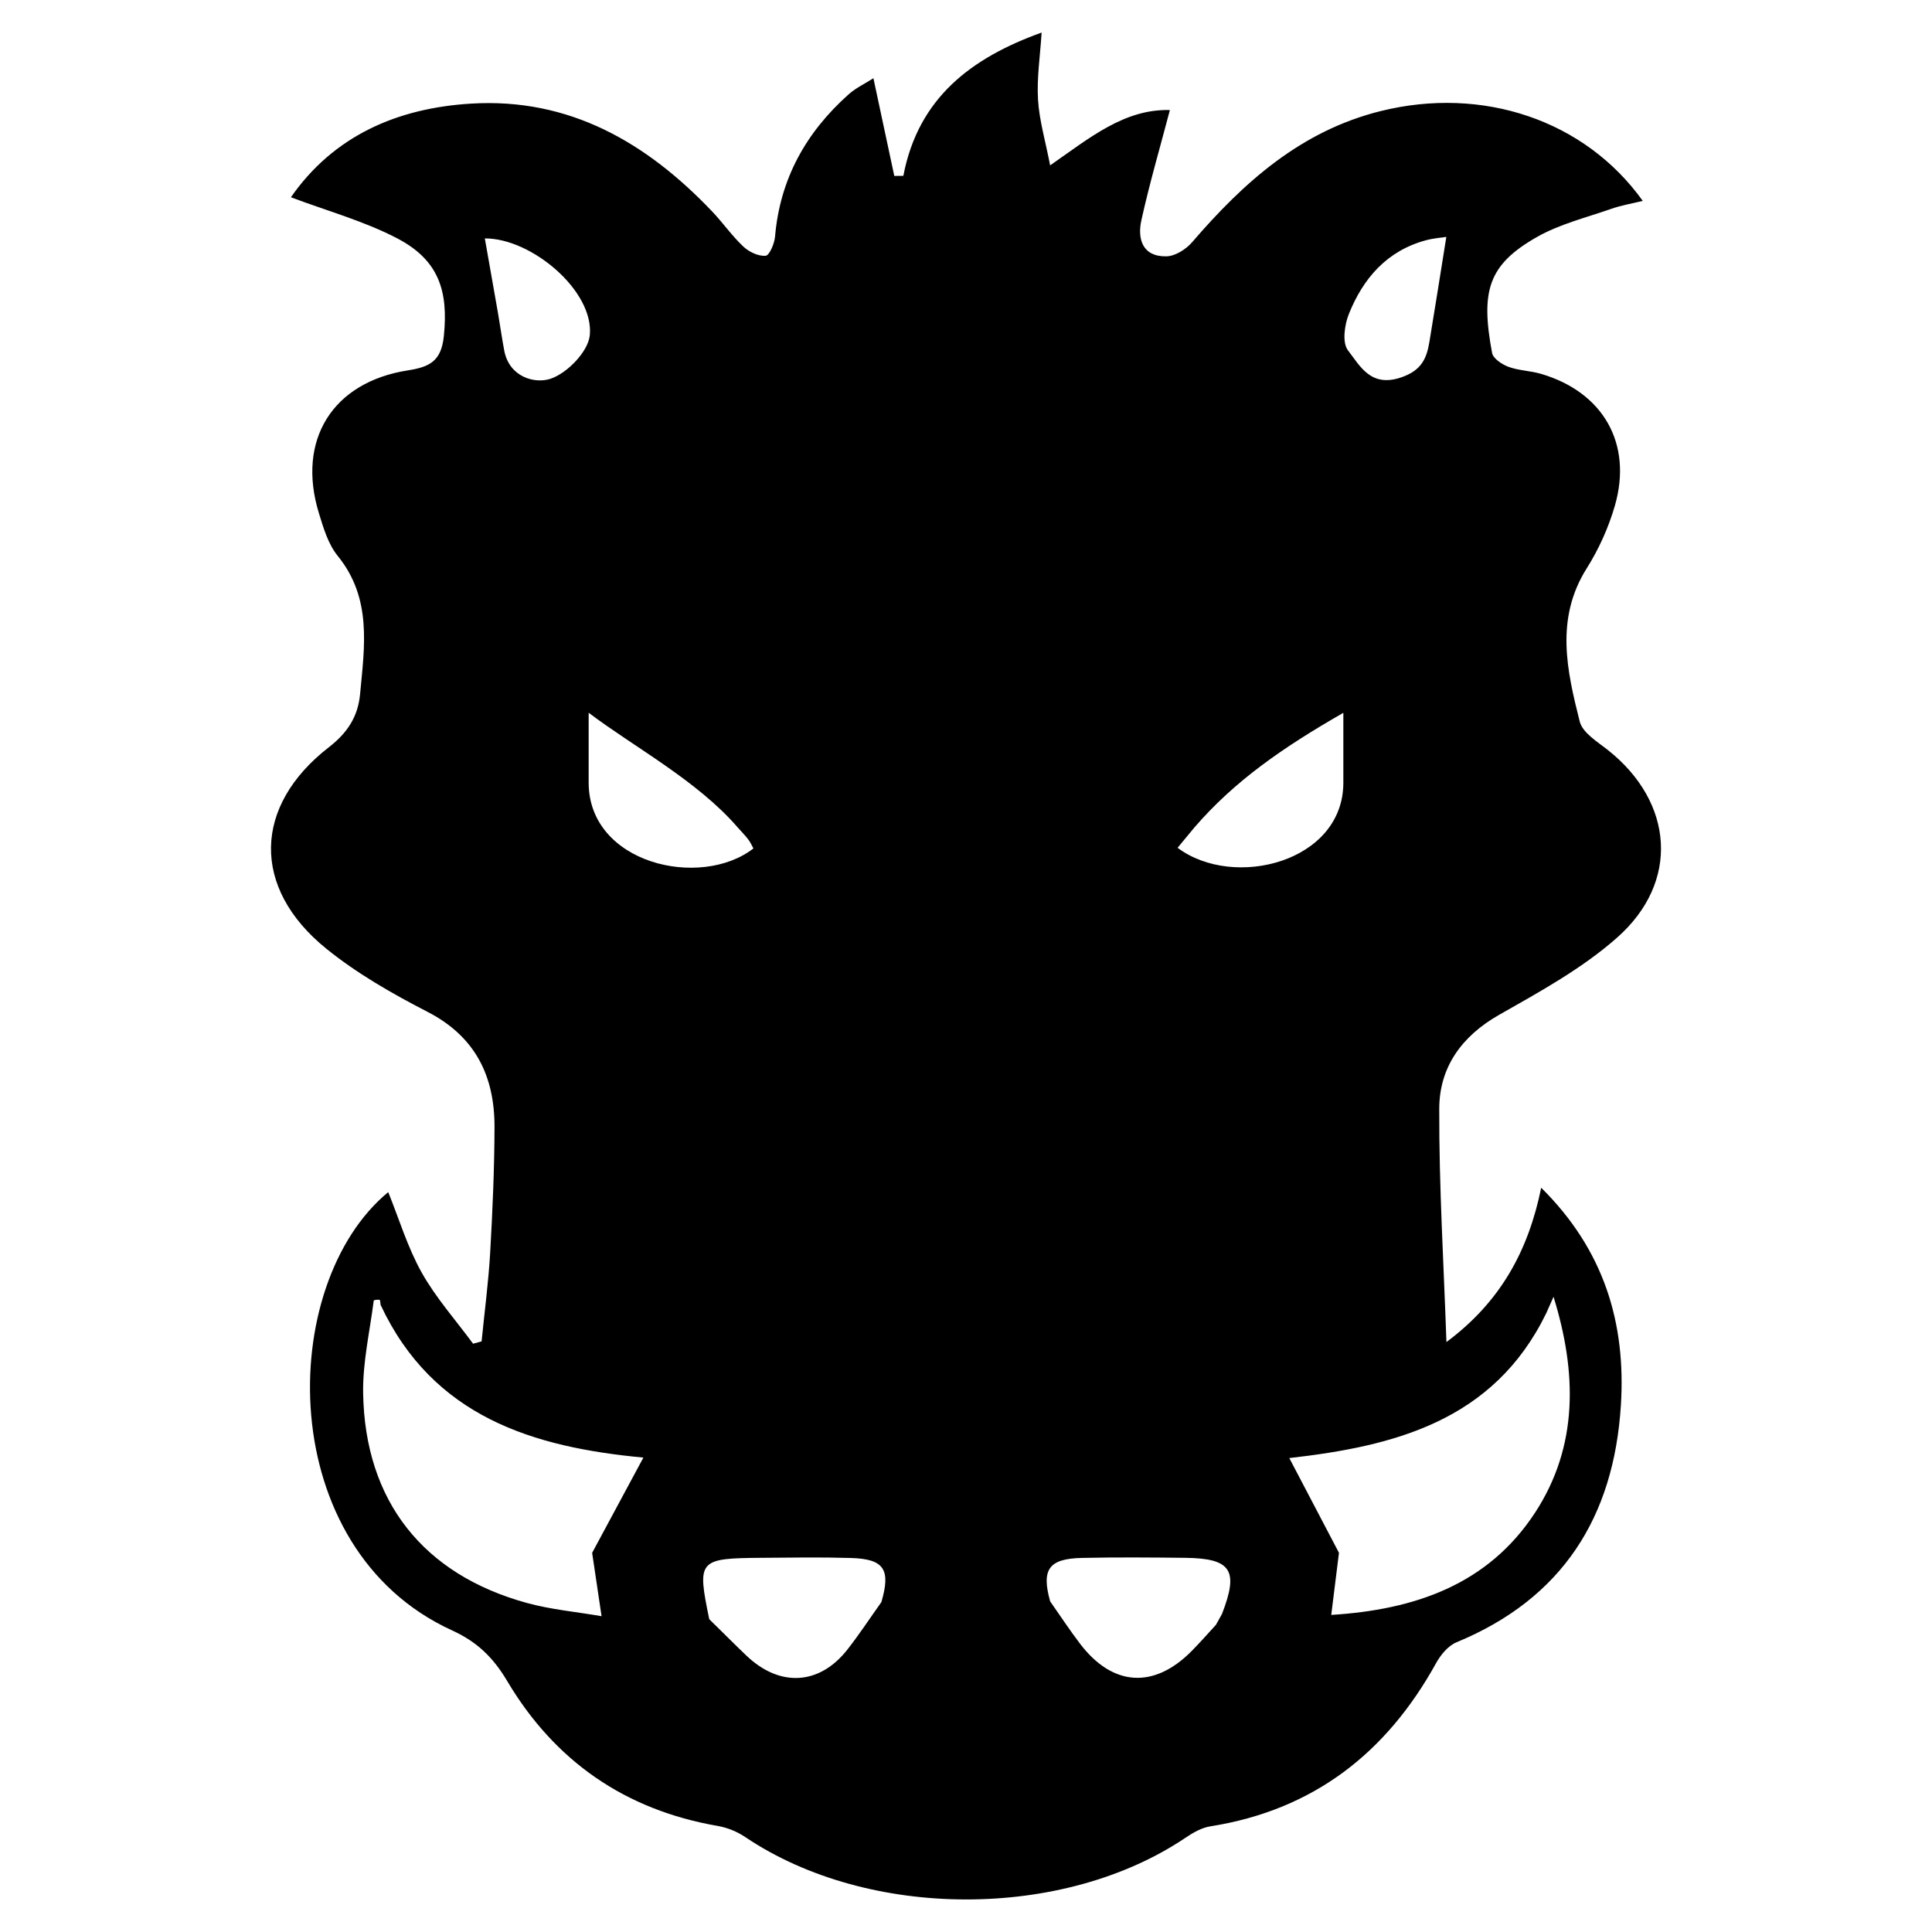
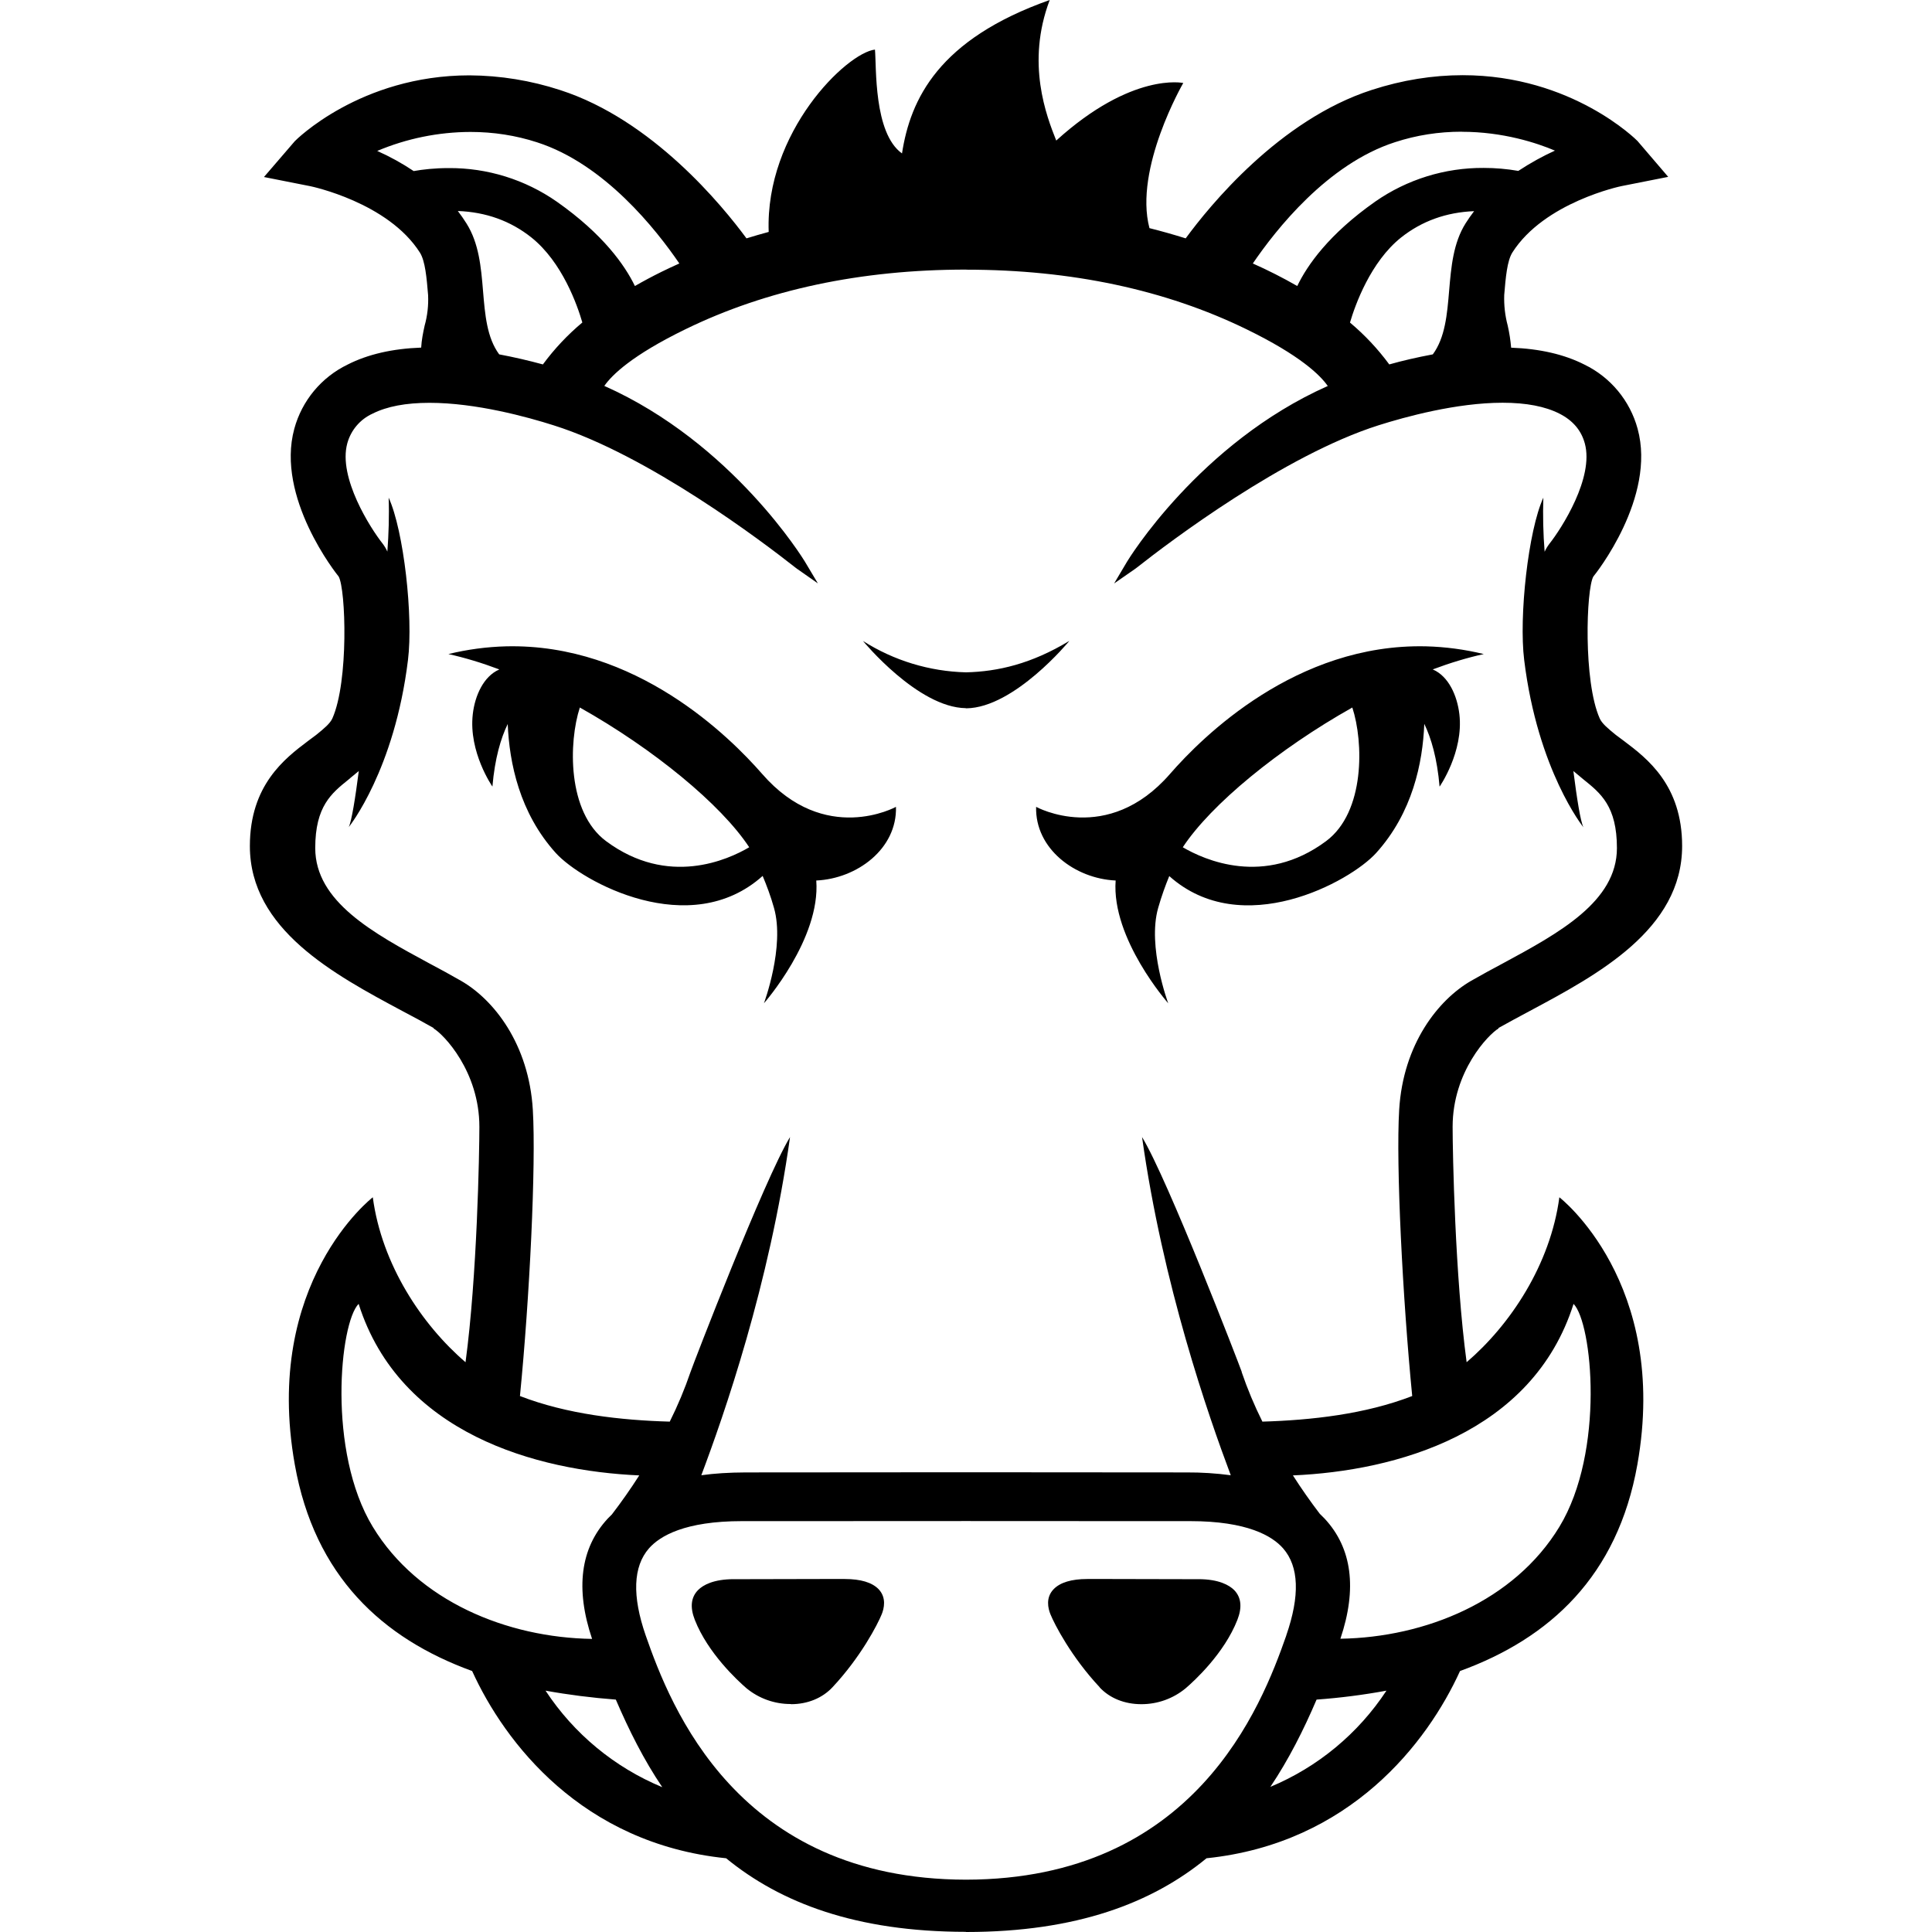
- <svg xmlns="http://www.w3.org/2000/svg" viewBox="0 0 128 128">
-   <path fill-rule="evenodd" clip-rule="evenodd" fill="#000000" d="M99.317 67.238c2.712-1.541 5.517-3.078 7.829-5.126 4.158-3.682 3.741-8.945-.589-12.396-.709-.564-1.706-1.161-1.896-1.913-.856-3.389-1.632-6.815.458-10.14a16.461 16.461 0 001.876-4.177c1.174-4.106-.788-7.508-4.896-8.717-.703-.208-1.472-.214-2.154-.464-.431-.158-1.021-.549-1.09-.92-.771-4.112-.255-5.844 2.961-7.677 1.518-.865 3.289-1.294 4.96-1.88.646-.227 1.333-.339 2.061-.518C105 7.947 98.218 5.687 91.482 7.357c-5.282 1.309-9.078 4.713-12.503 8.692-.402.469-1.119.922-1.7.934-1.589.033-1.935-1.151-1.658-2.4.538-2.434 1.24-4.831 1.888-7.293-3.005-.079-5.299 1.829-7.935 3.667-.314-1.627-.72-2.984-.803-4.359-.085-1.435.142-2.889.239-4.441-4.632 1.666-8.171 4.309-9.161 9.493l-.6.006-1.383-6.472c-.561.358-1.169.644-1.648 1.072-2.817 2.514-4.544 5.598-4.869 9.419-.04.463-.375 1.251-.624 1.271-.479.039-1.097-.253-1.472-.606-.758-.712-1.362-1.586-2.083-2.342-4.34-4.557-9.442-7.527-15.95-7.134-4.922.296-9.122 2.146-11.946 6.205 2.418.913 4.858 1.579 7.048 2.725 2.75 1.438 3.391 3.488 3.084 6.473-.172 1.675-.954 2.048-2.395 2.273-4.99.783-7.36 4.623-5.889 9.44.303.991.62 2.071 1.252 2.849 2.279 2.806 1.779 5.979 1.482 9.161-.142 1.51-.856 2.577-2.063 3.512-5.025 3.894-5.151 9.321-.18 13.347 2.034 1.647 4.367 2.98 6.704 4.184 3.192 1.644 4.456 4.276 4.446 7.656-.009 2.769-.13 5.54-.288 8.304-.113 1.963-.374 3.918-.568 5.877l-.564.154c-1.15-1.563-2.465-3.036-3.407-4.717-.934-1.666-1.492-3.542-2.215-5.326-7.409 6.106-7.611 23.632 4.233 29.038 1.657.757 2.724 1.796 3.642 3.343 3.153 5.313 7.816 8.55 13.953 9.611a4.824 4.824 0 011.827.738c8.158 5.494 21.059 5.515 29.176.038.492-.333 1.063-.659 1.635-.749 6.825-1.08 11.668-4.854 14.96-10.819.303-.548.799-1.147 1.35-1.375 7.023-2.9 10.426-8.298 10.891-15.705.343-5.461-1.122-10.297-5.28-14.41-.854 4.179-2.692 7.555-6.278 10.224-.177-5.156-.494-10.313-.476-15.467.008-2.727 1.473-4.795 3.963-6.21zM32.121 15.796c3.103-.017 7.242 3.487 6.955 6.414-.106 1.082-1.493 2.513-2.599 2.883-1.051.352-2.735-.11-3.069-1.862-.159-.84-.275-1.688-.422-2.53-.279-1.604-.566-3.207-.865-4.905zm7.734 91.281c-1.693-.292-3.355-.44-4.938-.874-6.886-1.888-10.736-6.76-10.858-13.893-.035-2.043.441-4.096.703-6.142.005-.039.262-.077.388-.05.043.008.045.216.065.333 3.477 7.423 10.109 9.433 17.411 10.118l-3.395 6.311.624 4.197zM39 51.847v-4.625c3 2.267 7.195 4.498 9.861 7.583.241.269.492.525.712.81.143.181.238.403.343.597C46.401 58.933 39 57.227 39 51.847zm19.394 54.295c-.746 1.048-1.454 2.126-2.246 3.139-1.853 2.369-4.483 2.518-6.694.41-.705-.671-1.392-1.363-2.086-2.044l.004.009-.382-.382c-.813-3.931-.731-4.033 3.489-4.065 1.968-.016 3.936-.047 5.9.012 2.201.065 2.647.758 2.015 2.921zm22.564.789l-.399.718.005-.005-.01.015.005-.009c-.53.575-1.046 1.164-1.595 1.721-2.498 2.536-5.238 2.372-7.4-.459-.697-.914-1.328-1.878-1.989-2.819-.589-2.115-.098-2.829 2.111-2.877 2.276-.05 4.554-.031 6.83-.006 3.065.035 3.57.821 2.442 3.721zm-2.94-50.763l1.099-1.328C81.78 51.746 85 49.518 89 47.227v4.628c0 5.267-7.266 7.101-10.982 4.313zm24.42 30.845l.488-1.1c1.542 4.989 1.669 9.889-1.235 14.321-3.119 4.759-7.967 6.416-13.492 6.758l.511-4.114-3.29-6.277c6.896-.786 13.522-2.422 17.018-9.588zm-7.737-64.357c-.187 1.122-.541 1.898-1.883 2.352-2.002.677-2.709-.756-3.514-1.8-.389-.503-.229-1.687.063-2.41.951-2.367 2.53-4.191 5.121-4.884.501-.133 1.027-.17 1.335-.219-.406 2.529-.753 4.747-1.122 6.961z" />
+ <svg xmlns="http://www.w3.org/2000/svg" width="24" height="24" viewBox="0 0 24 24">
+   <path fill="#000000" d="M13.04 0c-1.381.488-1.731 1.231-1.835 1.906c-.355-.254-.316-1.079-.336-1.29c-.353.041-1.366 1.025-1.32 2.265a8 8 0 0 0-.276.08c-.296-.402-1.167-1.472-2.314-1.842A3.7 3.7 0 0 0 5.832.936c-1.36 0-2.163.81-2.17.818l-.383.445l.576.114c.01.002.966.201 1.362.826c.065.104.083.31.101.527a1.2 1.2 0 0 1-.043.379c-.02.09-.038.181-.043.273q-.539.02-.914.211a1.25 1.25 0 0 0-.662.797c-.233.854.525 1.805.551 1.836c.089.158.126 1.303-.078 1.762c-.028.063-.103.126-.201.205q-.046.036-.102.076c-.288.217-.722.548-.722 1.305c0 1.036 1.05 1.597 1.894 2.049q.21.11.39.212l-.003.004c.126.073.57.534.57 1.223c0 .323-.028 1.859-.172 2.924c-.541-.464-1.04-1.211-1.152-2.049c0 0-1.372 1.057-.969 3.32c.246 1.385 1.087 2.16 2.203 2.565c.405.89 1.365 2.143 3.155 2.326c.677.554 1.613.913 2.978.914V24h.008c1.367-.001 2.305-.36 2.982-.916c1.786-.185 2.744-1.437 3.149-2.326c1.116-.406 1.957-1.18 2.203-2.565c.402-2.263-.969-3.32-.969-3.32c-.112.838-.61 1.585-1.152 2.049c-.144-1.065-.174-2.601-.174-2.924c0-.689.446-1.15.572-1.223l-.004-.004c.12-.068.253-.138.39-.212c.845-.452 1.893-1.013 1.893-2.05c0-.756-.434-1.087-.722-1.304l-.102-.076c-.097-.079-.173-.142-.2-.205c-.205-.46-.168-1.604-.079-1.762c.026-.03.784-.982.55-1.836a1.25 1.25 0 0 0-.661-.797q-.374-.19-.91-.21a2 2 0 0 0-.043-.276a1.3 1.3 0 0 1-.043-.379c.018-.218.036-.423.101-.527c.396-.625 1.35-.825 1.36-.826l.576-.114l-.381-.445c-.007-.008-.812-.818-2.172-.818c-.371 0-.75.06-1.129.183c-1.148.37-2.018 1.443-2.312 1.844a8 8 0 0 0-.45-.127c-.196-.74.42-1.803.42-1.803s-.635-.14-1.578.715C13 1.442 12.743.784 13.04 0m5.118 1.637c.516 0 .936.14 1.158.234c-.144.065-.3.15-.455.252a2.5 2.5 0 0 0-.43-.037a2.33 2.33 0 0 0-1.347.418c-.578.406-.846.793-.969 1.049a6 6 0 0 0-.552-.28c.285-.418.926-1.236 1.767-1.507q.399-.13.828-.13zm-12.314.002c.285 0 .564.043.828.129c.839.27 1.481 1.086 1.767 1.505q-.112.05-.222.104a6 6 0 0 0-.33.176c-.124-.256-.392-.641-.969-1.047a2.32 2.32 0 0 0-1.346-.418c-.172 0-.32.017-.433.037a3 3 0 0 0-.453-.25a3 3 0 0 1 1.158-.236m-.157.982q.525.02.913.328c.386.308.572.844.634 1.057a3 3 0 0 0-.49.521a7 7 0 0 0-.543-.125C6.048 4.194 6.025 3.91 6 3.61c-.024-.29-.05-.588-.205-.834a2 2 0 0 0-.107-.154zm12.625.002a2 2 0 0 0-.105.15c-.155.246-.18.544-.205.834c-.025.3-.05.587-.203.795q-.297.056-.541.125a3 3 0 0 0-.488-.52c.065-.221.256-.754.634-1.056q.387-.307.909-.328zm-6.31.727c1.307 0 2.477.25 3.482.74c.667.325.916.57 1.01.705c-1.596.709-2.483 2.164-2.492 2.18l-.162.273l.262-.182l.02-.015c.407-.321 1.827-1.395 3.003-1.768c.329-.104.966-.28 1.541-.28q.44 0 .707.136q.248.126.314.369c.117.425-.289 1.057-.439 1.246a.5.5 0 0 0-.06.1a6 6 0 0 1-.016-.672c-.188.41-.305 1.477-.238 2.017c.168 1.373.736 2.078.736 2.078c-.037-.073-.082-.362-.125-.699q.051.044.101.084l.024.02c.214.172.416.333.416.853c0 .665-.72 1.056-1.416 1.432q-.202.107-.395.217c-.406.234-.845.784-.894 1.603c-.041.687.043 2.338.162 3.555c-.584.226-1.253.3-1.861.318a5 5 0 0 1-.258-.617h.002c-.032-.092-.919-2.394-1.239-2.918c.257 1.835.823 3.459 1.102 4.201a4 4 0 0 0-.549-.035l-2.736-.002h-.006l-2.736.002q-.307.001-.55.035c.28-.742.846-2.366 1.102-4.201c-.319.524-1.205 2.826-1.236 2.918a5 5 0 0 1-.258.617c-.608-.017-1.277-.092-1.861-.318c.12-1.217.201-2.868.16-3.555c-.049-.819-.486-1.37-.892-1.603q-.192-.11-.395-.217c-.696-.376-1.416-.767-1.416-1.432c0-.52.202-.681.416-.853l.023-.02l.102-.084c-.043.335-.089.623-.125.697c.006-.007.569-.71.736-2.076c.067-.54-.052-1.607-.24-2.017c.008.227 0 .454-.016.67a.5.5 0 0 0-.058-.098c-.15-.189-.556-.821-.44-1.246a.57.57 0 0 1 .315-.37q.266-.134.707-.134c.575 0 1.214.175 1.543.28C8.055 5.655 9.474 6.73 9.88 7.05l.02.015l.26.182l-.163-.273c-.01-.016-.895-1.471-2.49-2.18c.094-.135.342-.38 1.01-.705c1.005-.49 2.177-.74 3.484-.74zm-1.281 4.613s.68.827 1.277.834v.002h.006c.597-.007 1.277-.834 1.277-.834v-.002c-.466.282-.884.38-1.281.389a2.5 2.5 0 0 1-1.28-.39zm-4.434.066a3.4 3.4 0 0 0-.717.096q.307.068.633.191l-.004.002c-.192.085-.3.323-.326.555c-.054.47.244.898.244.898c.03-.35.104-.6.19-.777c.02.483.147 1.104.597 1.602c.323.357 1.667 1.094 2.57.285c.048.115.1.25.141.398c.137.481-.125 1.184-.125 1.184s.705-.8.65-1.525c.507-.023 1.005-.394.99-.915c0 0-.883.488-1.663-.41c-.4-.458-1.567-1.622-3.18-1.584m11.428 0c-1.613-.038-2.781 1.126-3.18 1.584c-.78.898-1.664.41-1.664.41c-.014.52.482.892.988.915c-.054.724.653 1.525.653 1.525s-.262-.703-.125-1.184c.042-.147.091-.282.138-.396c.903.807 2.248.07 2.57-.287c.452-.5.579-1.12.598-1.604c.086.178.16.428.19.78c0 0 .3-.43.246-.899c-.027-.232-.134-.47-.326-.555l-.006-.002q.327-.123.635-.191a3.4 3.4 0 0 0-.717-.096m-10.512.76c.915.514 1.754 1.204 2.104 1.736c-.263.155-1.008.496-1.778-.076c-.487-.362-.465-1.235-.326-1.66m9.596 0c.14.425.161 1.298-.326 1.66c-.77.572-1.517.23-1.78.076c.35-.532 1.191-1.222 2.106-1.736M4.455 16.197c.512 1.614 2.212 2.075 3.486 2.131a7 7 0 0 1-.34.485l-.052.052c-.339.366-.404.87-.194 1.494c-1.057-.016-2.163-.468-2.724-1.392c-.569-.936-.41-2.535-.176-2.77m15.092 0c.233.235.393 1.834-.176 2.77c-.561.923-1.664 1.373-2.72 1.39c.21-.624.144-1.125-.194-1.49l-.002-.002l-.06-.06a7 7 0 0 1-.334-.477c1.274-.055 2.975-.517 3.486-2.13zM12 18.895l2.045.001h.74c.709 0 1.019.184 1.154.338c.198.226.21.589.04 1.08v.002c-.31.886-1.14 3.03-3.979 3.034c-2.839-.004-3.67-2.148-3.979-3.034c-.17-.491-.157-.856.041-1.082c.136-.154.446-.338 1.155-.338h.74zm-1.805.72l-.896.002h-.182c-.256 0-.384.074-.445.135q-.133.135-.041.37c.163.415.533.756.642.85a.86.86 0 0 0 .551.196l.002.002c.207 0 .39-.076.516-.211c.352-.376.561-.782.611-.906c.029-.071.062-.207-.04-.313q-.122-.124-.417-.125zm3.31 0c-.194 0-.335.043-.415.125c-.104.106-.07.242-.041.313c.05.124.259.53.611.906v.002c.126.135.31.209.518.209a.86.86 0 0 0 .55-.197c.11-.094.48-.434.643-.85q.092-.235-.04-.371c-.061-.06-.188-.135-.444-.135h-.184l-.896-.002h-.301zm-6.728 1.387q.425.077.873.111c.163.379.347.748.577 1.088a3.2 3.2 0 0 1-1.45-1.199m10.446 0a3.2 3.2 0 0 1-1.442 1.195c.228-.34.413-.707.574-1.084a8 8 0 0 0 .868-.111" />
</svg>
